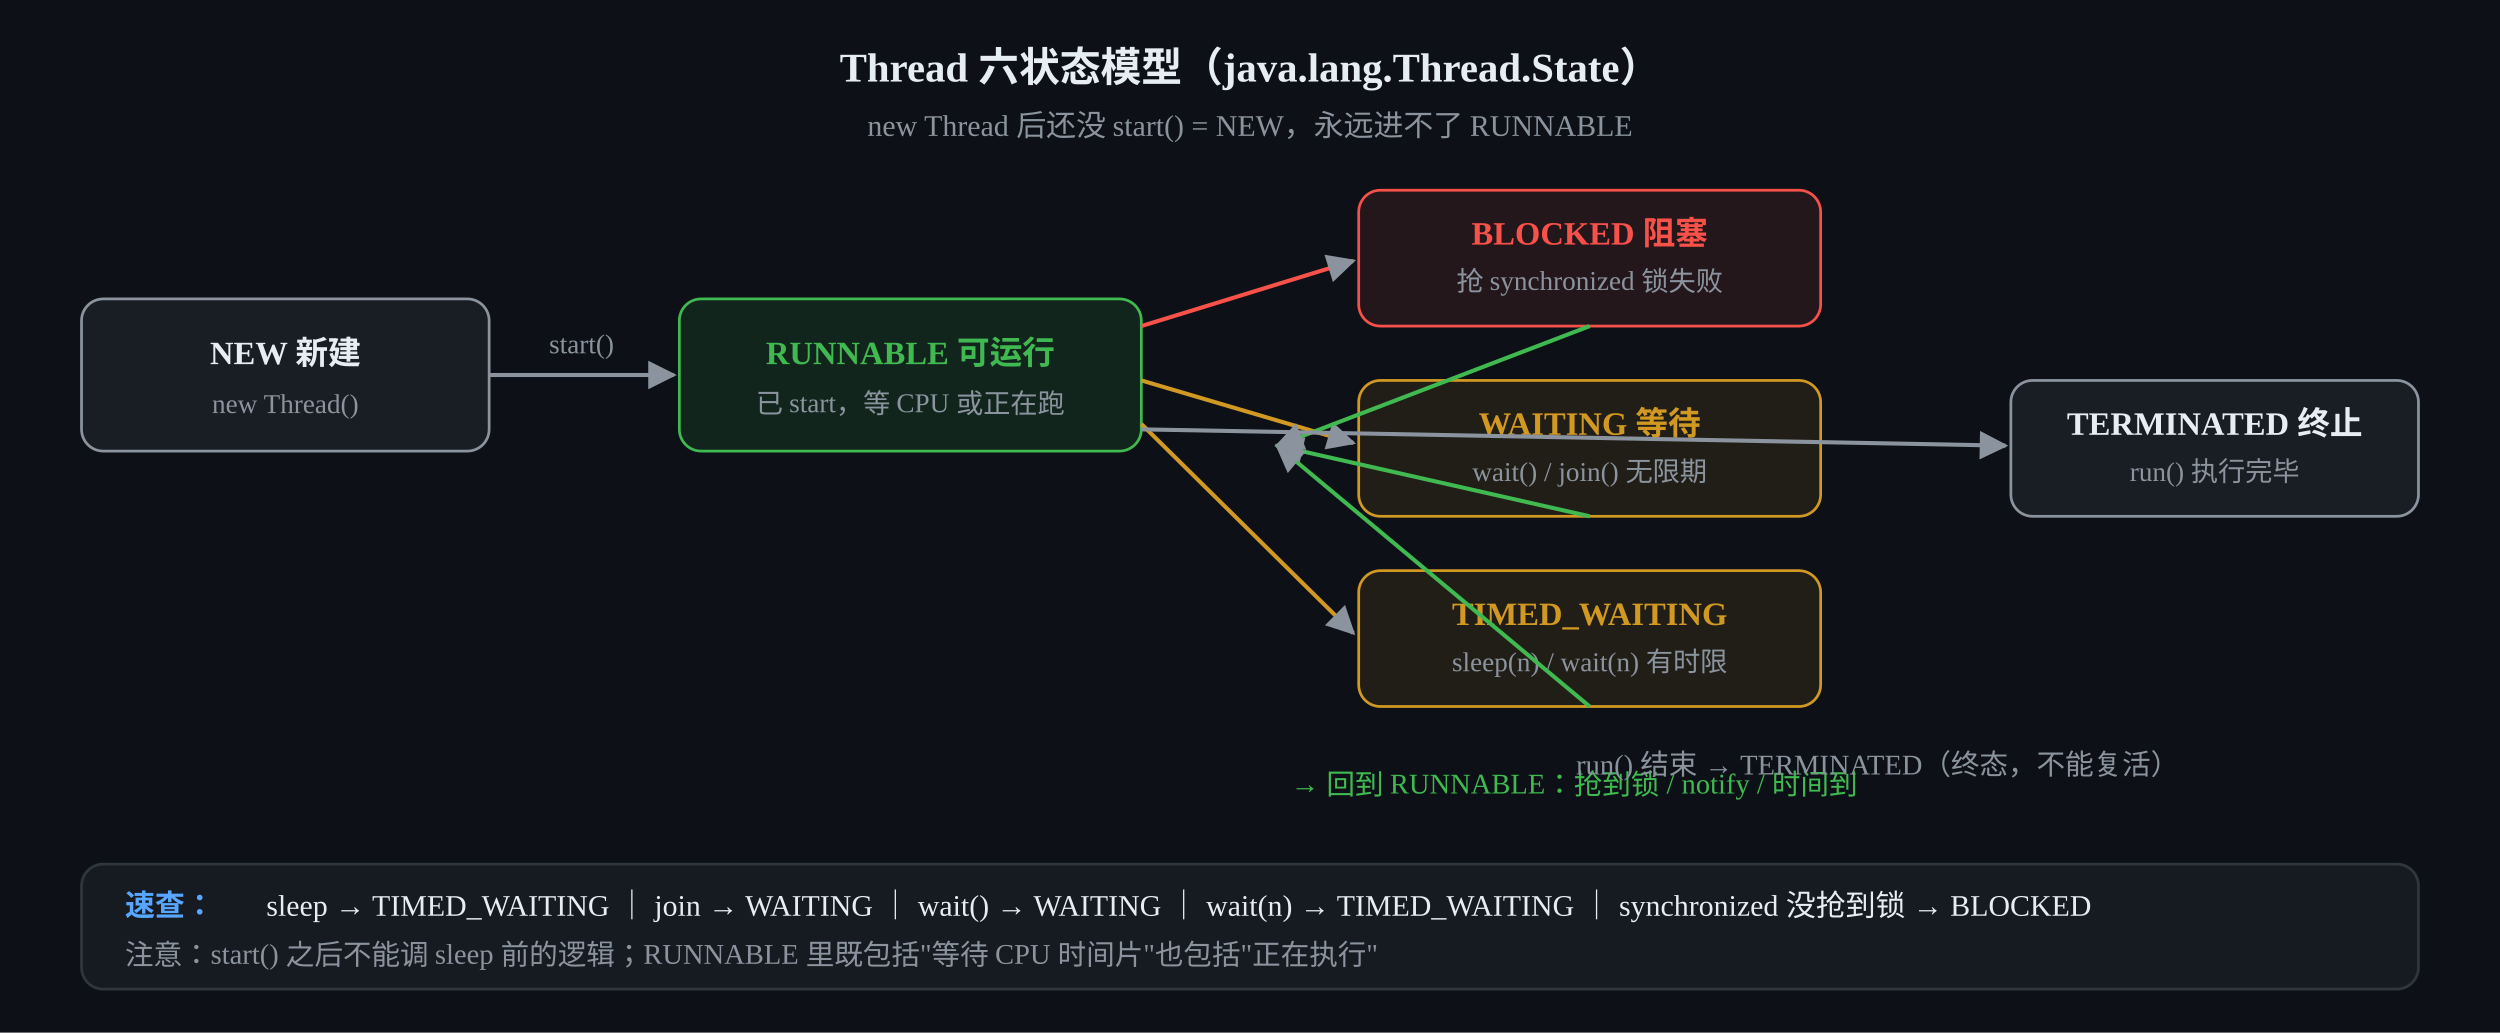
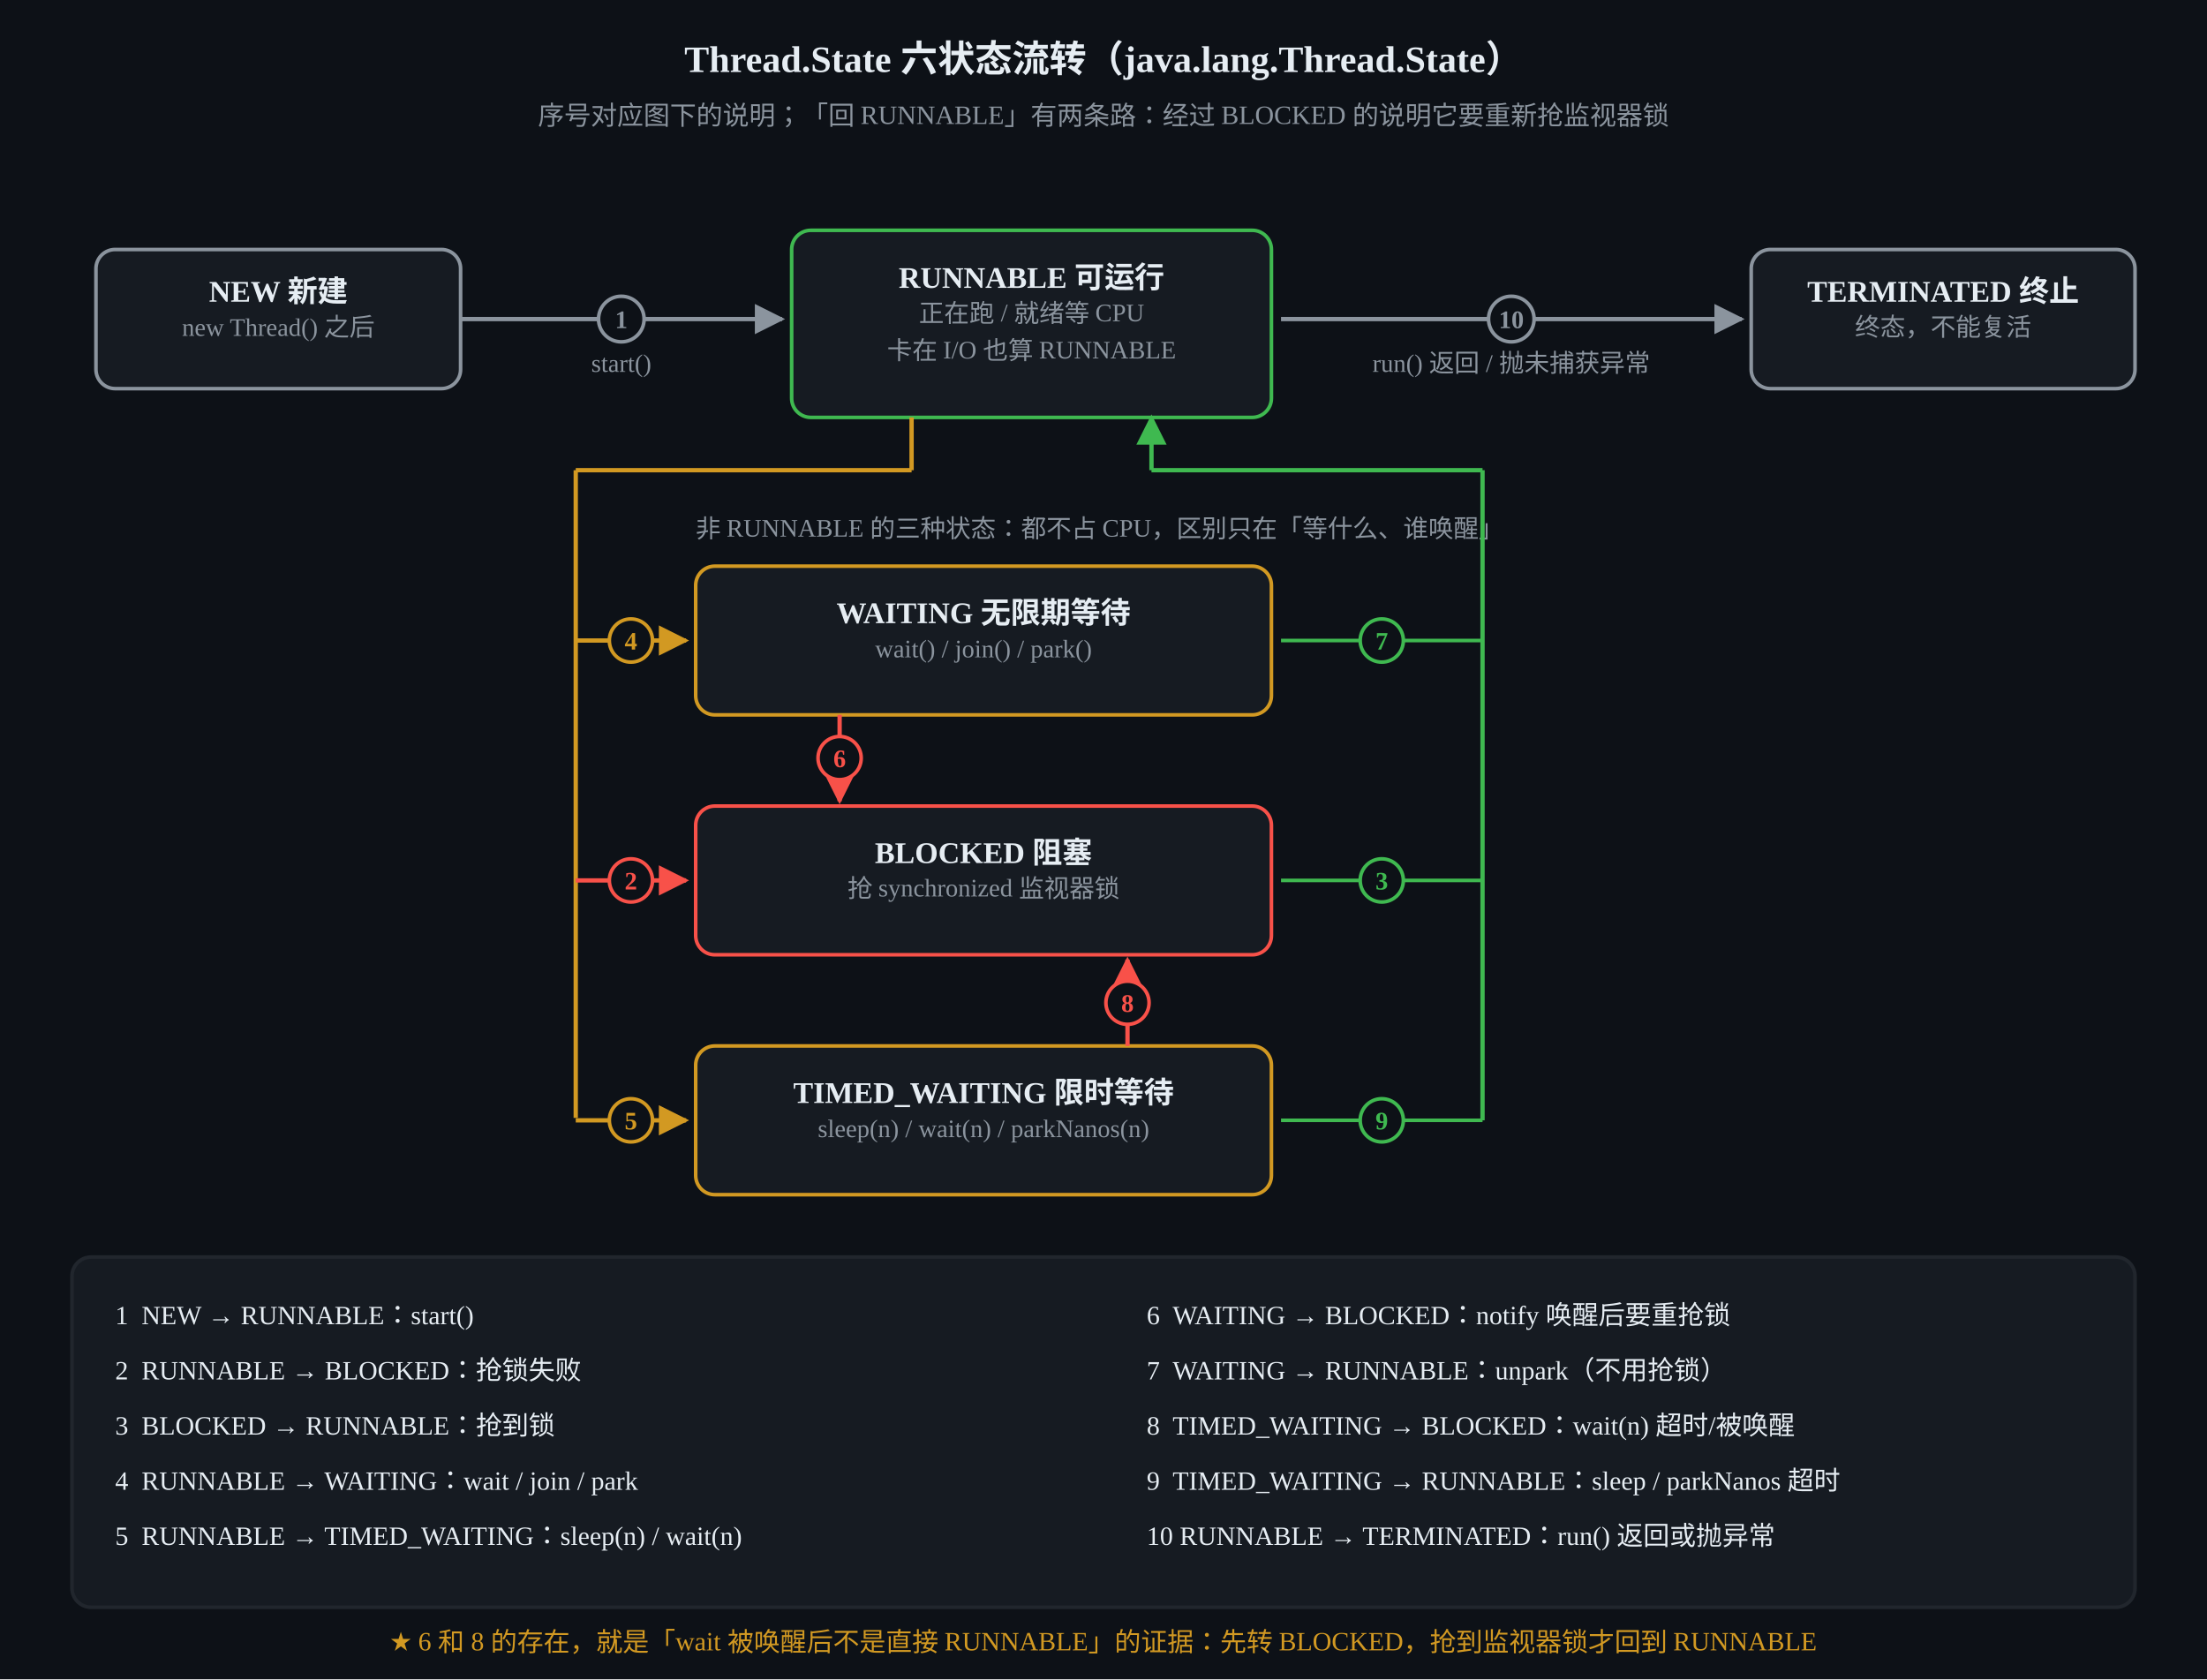
- <svg xmlns="http://www.w3.org/2000/svg" width="920" height="380" viewBox="0 0 920 380">
-   <rect x="0" y="0" width="920" height="380" fill="#0d1117" />
+ <svg xmlns="http://www.w3.org/2000/svg" width="920" height="700" viewBox="0 0 920 700" xml:space="preserve">
+   <rect x="0" y="0" width="920" height="700" fill="#0d1117" />
  <defs>
-     <marker id="arr" viewBox="0 0 10 10" refX="9" refY="5" markerWidth="7" markerHeight="7" orient="auto-start-reverse">
+     <marker id="ar0" viewBox="0 0 10 10" refX="9" refY="5" markerWidth="7" markerHeight="7" orient="auto-start-reverse">
+       <path d="M 0 0 L 10 5 L 0 10 z" fill="#3fb950" />
+     </marker>
+     <marker id="ar1" viewBox="0 0 10 10" refX="9" refY="5" markerWidth="7" markerHeight="7" orient="auto-start-reverse">
      <path d="M 0 0 L 10 5 L 0 10 z" fill="#8b949e" />
    </marker>
+     <marker id="ar2" viewBox="0 0 10 10" refX="9" refY="5" markerWidth="7" markerHeight="7" orient="auto-start-reverse">
+       <path d="M 0 0 L 10 5 L 0 10 z" fill="#d29922" />
+     </marker>
+     <marker id="ar3" viewBox="0 0 10 10" refX="9" refY="5" markerWidth="7" markerHeight="7" orient="auto-start-reverse">
+       <path d="M 0 0 L 10 5 L 0 10 z" fill="#f85149" />
+     </marker>
  </defs>
-   <text x="460" y="30" text-anchor="middle" fill="#e6edf3" font-size="15" font-weight="bold">Thread 六状态模型（java.lang.Thread.State）</text>
-   <text x="460" y="50" text-anchor="middle" fill="#8b949e" font-size="11">new Thread 后还没 start() = NEW，永远进不了 RUNNABLE</text>
-   <rect x="30" y="110" width="150" height="56" rx="8" fill="rgba(139,148,158,.10)" stroke="#8b949e" />
-   <text x="105" y="134" text-anchor="middle" fill="#e6edf3" font-size="12" font-weight="bold">NEW 新建</text>
-   <text x="105" y="152" text-anchor="middle" fill="#8b949e" font-size="10">new Thread()</text>
-   <rect x="250" y="110" width="170" height="56" rx="8" fill="rgba(63,185,80,.12)" stroke="#3fb950" />
-   <text x="335" y="134" text-anchor="middle" fill="#3fb950" font-size="12" font-weight="bold">RUNNABLE 可运行</text>
-   <text x="335" y="152" text-anchor="middle" fill="#8b949e" font-size="10">已 start，等 CPU 或正在跑</text>
-   <rect x="500" y="70" width="170" height="50" rx="8" fill="rgba(248,81,73,.10)" stroke="#f85149" />
-   <text x="585" y="90" text-anchor="middle" fill="#f85149" font-size="12" font-weight="bold">BLOCKED 阻塞</text>
-   <text x="585" y="107" text-anchor="middle" fill="#8b949e" font-size="10">抢 synchronized 锁失败</text>
-   <rect x="500" y="140" width="170" height="50" rx="8" fill="rgba(210,153,34,.10)" stroke="#d29922" />
-   <text x="585" y="160" text-anchor="middle" fill="#d29922" font-size="12" font-weight="bold">WAITING 等待</text>
-   <text x="585" y="177" text-anchor="middle" fill="#8b949e" font-size="10">wait() / join() 无限期</text>
-   <rect x="500" y="210" width="170" height="50" rx="8" fill="rgba(210,153,34,.10)" stroke="#d29922" />
-   <text x="585" y="230" text-anchor="middle" fill="#d29922" font-size="12" font-weight="bold">TIMED_WAITING</text>
-   <text x="585" y="247" text-anchor="middle" fill="#8b949e" font-size="10">sleep(n) / wait(n) 有时限</text>
-   <rect x="740" y="140" width="150" height="50" rx="8" fill="rgba(139,148,158,.10)" stroke="#8b949e" />
-   <text x="815" y="160" text-anchor="middle" fill="#e6edf3" font-size="12" font-weight="bold">TERMINATED 终止</text>
-   <text x="815" y="177" text-anchor="middle" fill="#8b949e" font-size="10">run() 执行完毕</text>
-   <line x1="180" y1="138" x2="248" y2="138" stroke="#8b949e" stroke-width="1.5" marker-end="url(#arr)" />
-   <text x="214" y="130" text-anchor="middle" fill="#8b949e" font-size="10">start()</text>
-   <line x1="420" y1="120" x2="498" y2="96" stroke="#f85149" stroke-width="1.5" marker-end="url(#arr)" />
-   <line x1="420" y1="140" x2="498" y2="163" stroke="#d29922" stroke-width="1.5" marker-end="url(#arr)" />
-   <line x1="420" y1="156" x2="498" y2="233" stroke="#d29922" stroke-width="1.5" marker-end="url(#arr)" />
-   <line x1="585" y1="120" x2="470" y2="164" stroke="#3fb950" stroke-width="1.5" marker-end="url(#arr)" />
-   <line x1="585" y1="190" x2="470" y2="164" stroke="#3fb950" stroke-width="1.5" marker-end="url(#arr)" />
-   <line x1="585" y1="260" x2="470" y2="164" stroke="#3fb950" stroke-width="1.5" marker-end="url(#arr)" />
-   <text x="475" y="292" fill="#3fb950" font-size="10.5">→ 回到 RUNNABLE：抢到锁 / notify / 时间到</text>
-   <line x1="420" y1="158" x2="738" y2="164" stroke="#8b949e" stroke-width="1.5" marker-end="url(#arr)" />
-   <text x="580" y="285" fill="#8b949e" font-size="10.5">run() 结束 → TERMINATED（终态，不能复活）</text>
-   <rect x="30" y="318" width="860" height="46" rx="8" fill="#161b22" stroke="#30363d" />
-   <text x="46" y="337" fill="#58a6ff" font-size="11" font-weight="bold">速查：</text>
-   <text x="98" y="337" fill="#e6edf3" font-size="11">sleep → TIMED_WAITING ｜ join → WAITING ｜ wait() → WAITING ｜ wait(n) → TIMED_WAITING ｜ synchronized 没抢到锁 → BLOCKED</text>
-   <text x="46" y="355" fill="#8b949e" font-size="10.5">注意：start() 之后不能调 sleep 前的逻辑；RUNNABLE 里既包括"等待 CPU 时间片"也包括"正在执行"</text>
+   <text x="460.0" y="30" fill="#e6edf3" font-size="15.5" font-weight="bold" text-anchor="middle">Thread.State 六状态流转（java.lang.Thread.State）</text>
+   <text x="460.0" y="52" fill="#8b949e" font-size="11" text-anchor="middle">序号对应图下的说明；「回 RUNNABLE」有两条路：经过 BLOCKED 的说明它要重新抢监视器锁</text>
+   <rect x="40" y="104" width="152" height="58" rx="8" fill="#161b22" stroke="#8b949e" stroke-width="1.5" />
+   <text x="116.0" y="125.75" fill="#e6edf3" font-size="12.5" font-weight="bold" text-anchor="middle">NEW 新建</text>
+   <text x="116.0" y="140.0" fill="#8b949e" font-size="10.5" text-anchor="middle">new Thread() 之后</text>
+   <rect x="330" y="96" width="200" height="78" rx="8" fill="#161b22" stroke="#3fb950" stroke-width="1.5" />
+   <text x="430.0" y="120.0" fill="#e6edf3" font-size="12.5" font-weight="bold" text-anchor="middle">RUNNABLE 可运行</text>
+   <text x="430.0" y="134.25" fill="#8b949e" font-size="10.5" text-anchor="middle">正在跑 / 就绪等 CPU</text>
+   <text x="430.0" y="149.75" fill="#8b949e" font-size="10.5" text-anchor="middle">卡在 I/O 也算 RUNNABLE</text>
+   <rect x="730" y="104" width="160" height="58" rx="8" fill="#161b22" stroke="#8b949e" stroke-width="1.5" />
+   <text x="810.0" y="125.75" fill="#e6edf3" font-size="12.5" font-weight="bold" text-anchor="middle">TERMINATED 终止</text>
+   <text x="810.0" y="140.0" fill="#8b949e" font-size="10.5" text-anchor="middle">终态，不能复活</text>
+   <line x1="192" y1="133" x2="326" y2="133" stroke="#8b949e" stroke-width="1.8" marker-end="url(#ar1)" />
+   <circle cx="259" cy="133" r="9.5" fill="#0d1117" stroke="#8b949e" stroke-width="1.5" />
+   <text x="259" y="136.78" fill="#8b949e" font-size="10.5" font-weight="bold" text-anchor="middle">1</text>
+   <text x="259" y="155" fill="#8b949e" font-size="10.5" text-anchor="middle">start()</text>
+   <line x1="534" y1="133" x2="726" y2="133" stroke="#8b949e" stroke-width="1.8" marker-end="url(#ar1)" />
+   <circle cx="630" cy="133" r="9.5" fill="#0d1117" stroke="#8b949e" stroke-width="1.5" />
+   <text x="630" y="136.78" fill="#8b949e" font-size="10.5" font-weight="bold" text-anchor="middle">10</text>
+   <text x="630" y="155" fill="#8b949e" font-size="10.5" text-anchor="middle">run() 返回 / 抛未捕获异常</text>
+   <text x="290" y="224" fill="#8b949e" font-size="10.5">非 RUNNABLE 的三种状态：都不占 CPU，区别只在「等什么、谁唤醒」</text>
+   <rect x="290" y="236" width="240" height="62" rx="8" fill="#161b22" stroke="#d29922" stroke-width="1.5" />
+   <text x="410.0" y="259.75" fill="#e6edf3" font-size="12.5" font-weight="bold" text-anchor="middle">WAITING 无限期等待</text>
+   <text x="410.0" y="274.0" fill="#8b949e" font-size="10.5" text-anchor="middle">wait() / join() / park()</text>
+   <rect x="290" y="336" width="240" height="62" rx="8" fill="#161b22" stroke="#f85149" stroke-width="1.5" />
+   <text x="410.0" y="359.75" fill="#e6edf3" font-size="12.5" font-weight="bold" text-anchor="middle">BLOCKED 阻塞</text>
+   <text x="410.0" y="374.0" fill="#8b949e" font-size="10.5" text-anchor="middle">抢 synchronized 监视器锁</text>
+   <rect x="290" y="436" width="240" height="62" rx="8" fill="#161b22" stroke="#d29922" stroke-width="1.5" />
+   <text x="410.0" y="459.75" fill="#e6edf3" font-size="12.5" font-weight="bold" text-anchor="middle">TIMED_WAITING 限时等待</text>
+   <text x="410.0" y="474.0" fill="#8b949e" font-size="10.5" text-anchor="middle">sleep(n) / wait(n) / parkNanos(n)</text>
+   <line x1="380" y1="174" x2="380" y2="196" stroke="#d29922" stroke-width="1.8" />
+   <line x1="380" y1="196" x2="240" y2="196" stroke="#d29922" stroke-width="1.8" />
+   <line x1="240" y1="196" x2="240" y2="466" stroke="#d29922" stroke-width="1.8" />
+   <line x1="240" y1="267" x2="286" y2="267" stroke="#d29922" stroke-width="1.8" marker-end="url(#ar2)" />
+   <circle cx="263" cy="267" r="9" fill="#0d1117" stroke="#d29922" stroke-width="1.5" />
+   <text x="263" y="270.78" fill="#d29922" font-size="10.5" font-weight="bold" text-anchor="middle">4</text>
+   <line x1="240" y1="367" x2="286" y2="367" stroke="#f85149" stroke-width="1.8" marker-end="url(#ar3)" />
+   <circle cx="263" cy="367" r="9" fill="#0d1117" stroke="#f85149" stroke-width="1.5" />
+   <text x="263" y="370.78" fill="#f85149" font-size="10.5" font-weight="bold" text-anchor="middle">2</text>
+   <line x1="240" y1="467" x2="286" y2="467" stroke="#d29922" stroke-width="1.8" marker-end="url(#ar2)" />
+   <circle cx="263" cy="467" r="9" fill="#0d1117" stroke="#d29922" stroke-width="1.5" />
+   <text x="263" y="470.78" fill="#d29922" font-size="10.5" font-weight="bold" text-anchor="middle">5</text>
+   <line x1="350" y1="298" x2="350" y2="334" stroke="#f85149" stroke-width="1.8" marker-end="url(#ar3)" />
+   <circle cx="350" cy="316" r="9" fill="#0d1117" stroke="#f85149" stroke-width="1.5" />
+   <text x="350" y="319.78" fill="#f85149" font-size="10.5" font-weight="bold" text-anchor="middle">6</text>
+   <line x1="470" y1="436" x2="470" y2="400" stroke="#f85149" stroke-width="1.8" marker-end="url(#ar3)" />
+   <circle cx="470" cy="418" r="9" fill="#0d1117" stroke="#f85149" stroke-width="1.5" />
+   <text x="470" y="421.78" fill="#f85149" font-size="10.5" font-weight="bold" text-anchor="middle">8</text>
+   <line x1="534" y1="267" x2="618" y2="267" stroke="#3fb950" stroke-width="1.5" />
+   <circle cx="576" cy="267" r="9" fill="#0d1117" stroke="#3fb950" stroke-width="1.5" />
+   <text x="576" y="270.78" fill="#3fb950" font-size="10.5" font-weight="bold" text-anchor="middle">7</text>
+   <line x1="534" y1="367" x2="618" y2="367" stroke="#3fb950" stroke-width="1.5" />
+   <circle cx="576" cy="367" r="9" fill="#0d1117" stroke="#3fb950" stroke-width="1.5" />
+   <text x="576" y="370.78" fill="#3fb950" font-size="10.5" font-weight="bold" text-anchor="middle">3</text>
+   <line x1="534" y1="467" x2="618" y2="467" stroke="#3fb950" stroke-width="1.5" />
+   <circle cx="576" cy="467" r="9" fill="#0d1117" stroke="#3fb950" stroke-width="1.5" />
+   <text x="576" y="470.78" fill="#3fb950" font-size="10.5" font-weight="bold" text-anchor="middle">9</text>
+   <line x1="618" y1="467" x2="618" y2="196" stroke="#3fb950" stroke-width="1.8" />
+   <line x1="618" y1="196" x2="480" y2="196" stroke="#3fb950" stroke-width="1.8" />
+   <line x1="480" y1="196" x2="480" y2="174" stroke="#3fb950" stroke-width="1.8" marker-end="url(#ar0)" />
+   <rect x="30" y="524" width="860" height="146" rx="8" fill="#161b22" stroke="#21262d" stroke-width="1.5" />
+   <text x="48" y="552" fill="#e6edf3" font-size="11">1  NEW → RUNNABLE：start()</text>
+   <text x="48" y="575" fill="#e6edf3" font-size="11">2  RUNNABLE → BLOCKED：抢锁失败</text>
+   <text x="48" y="598" fill="#e6edf3" font-size="11">3  BLOCKED → RUNNABLE：抢到锁</text>
+   <text x="48" y="621" fill="#e6edf3" font-size="11">4  RUNNABLE → WAITING：wait / join / park</text>
+   <text x="48" y="644" fill="#e6edf3" font-size="11">5  RUNNABLE → TIMED_WAITING：sleep(n) / wait(n)</text>
+   <text x="478" y="552" fill="#e6edf3" font-size="11">6  WAITING → BLOCKED：notify 唤醒后要重抢锁</text>
+   <text x="478" y="575" fill="#e6edf3" font-size="11">7  WAITING → RUNNABLE：unpark（不用抢锁）</text>
+   <text x="478" y="598" fill="#e6edf3" font-size="11">8  TIMED_WAITING → BLOCKED：wait(n) 超时/被唤醒</text>
+   <text x="478" y="621" fill="#e6edf3" font-size="11">9  TIMED_WAITING → RUNNABLE：sleep / parkNanos 超时</text>
+   <text x="478" y="644" fill="#e6edf3" font-size="11">10 RUNNABLE → TERMINATED：run() 返回或抛异常</text>
+   <text x="460" y="688" fill="#d29922" font-size="11" text-anchor="middle">★ 6 和 8 的存在，就是「wait 被唤醒后不是直接 RUNNABLE」的证据：先转 BLOCKED，抢到监视器锁才回到 RUNNABLE</text>
</svg>
